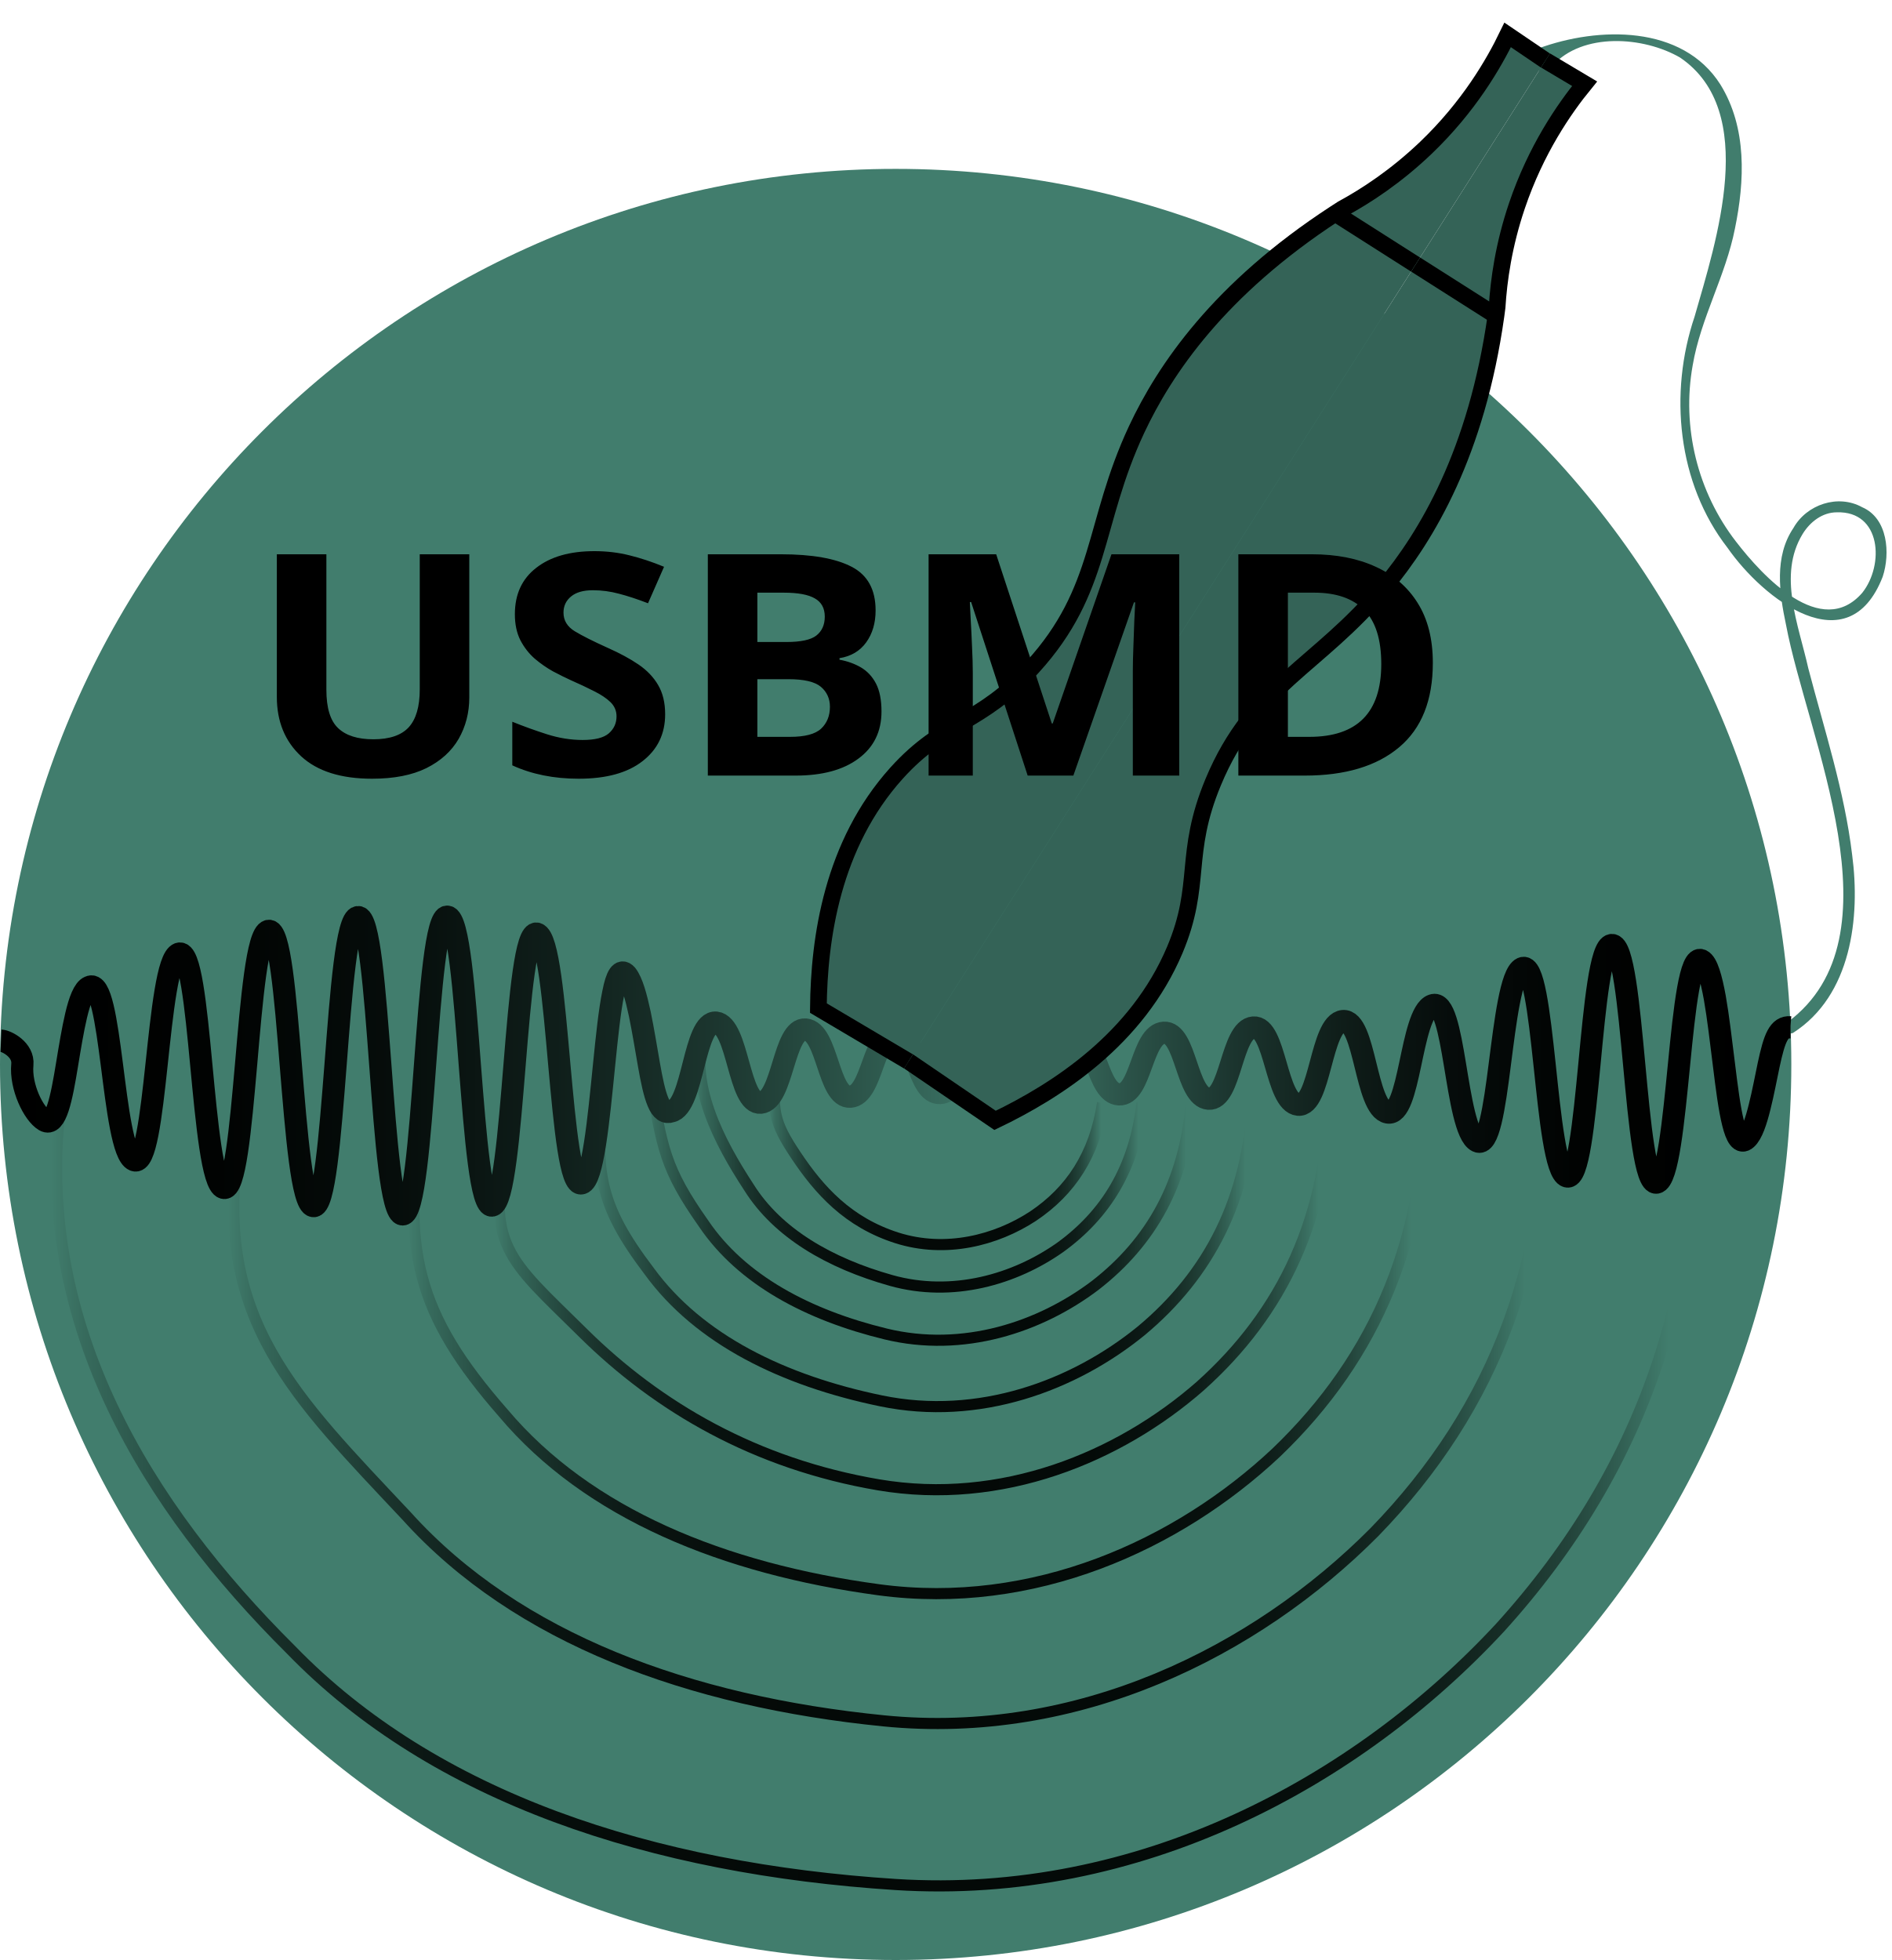
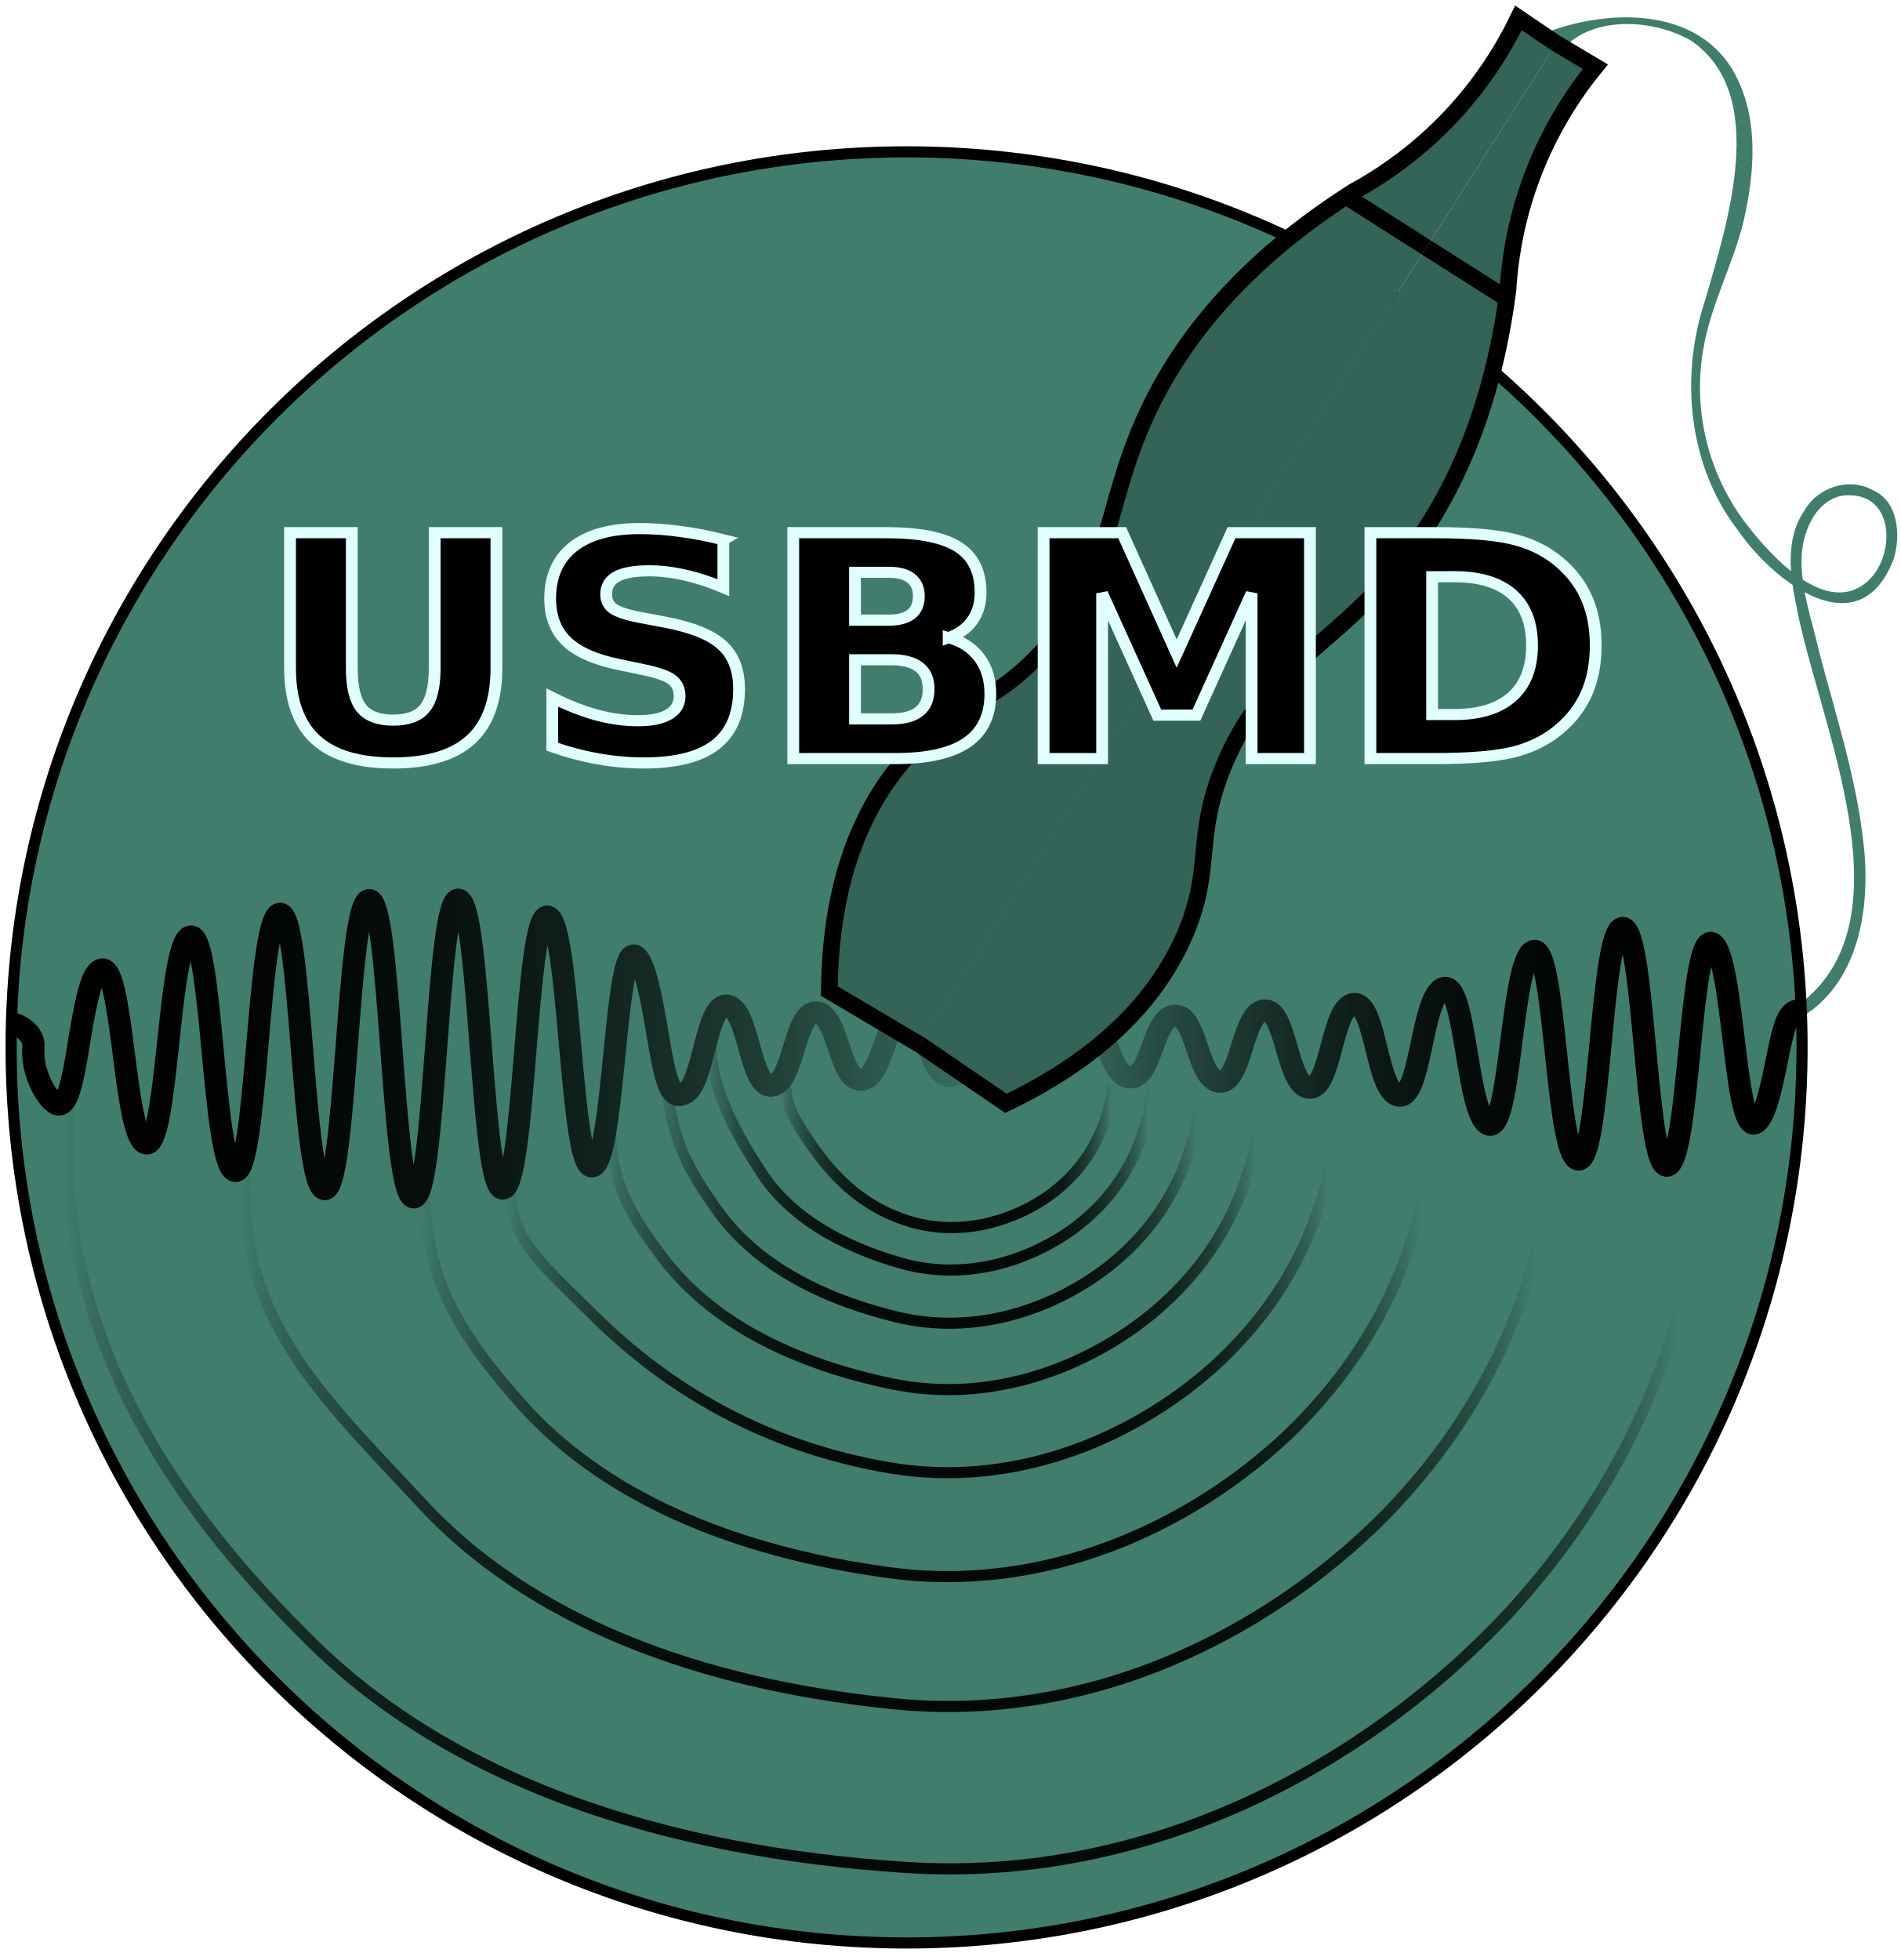
- <svg xmlns="http://www.w3.org/2000/svg" xmlns:xlink="http://www.w3.org/1999/xlink" id="Layer_2" viewBox="0 0 170.1 176.29">
-   <defs>
-     <style>
+ <svg xmlns="http://www.w3.org/2000/svg" xmlns:xlink="http://www.w3.org/1999/xlink" id="Layer_2" viewBox="0 0 171 176.29" version="1.1" width="171" height="176.29">
+   <defs id="defs79">
+     <style id="style2">
      .cls-1, .cls-2, .cls-3, .cls-4, .cls-5, .cls-6, .cls-7, .cls-8, .cls-9, .cls-10 {
        fill: none;
      }

      .cls-11 {
        font-family: Arial-Black, 'Arial Black';
        font-size: 27.87px;
        font-weight: 800;
      }

      .cls-12 {
        fill: #417d6d;
      }

      .cls-2 {
        stroke: url(#linear-gradient-4);
      }

      .cls-2, .cls-3, .cls-4, .cls-5, .cls-6, .cls-7, .cls-8, .cls-13, .cls-9, .cls-10 {
        stroke-miterlimit: 10;
      }

      .cls-3 {
        stroke: url(#linear-gradient-3);
      }

      .cls-4 {
        stroke: url(#linear-gradient-7);
      }

      .cls-5 {
        stroke: url(#linear-gradient-2);
      }

      .cls-6 {
        stroke: url(#linear-gradient-6);
      }

      .cls-7 {
        stroke: url(#linear-gradient-5);
      }

      .cls-8 {
        stroke: url(#linear-gradient-8);
      }

      .cls-14 {
        clip-path: url(#clippath-1);
      }

      .cls-13 {
        fill: #346357;
        stroke: #000;
        stroke-width: 1.5px;
      }

      .cls-9 {
        stroke: url(#linear-gradient-9);
        stroke-width: 2px;
      }

      .cls-10 {
        stroke: url(#linear-gradient);
      }

      .cls-15 {
        clip-path: url(#clippath);
      }
    </style>
    <linearGradient id="linear-gradient" x1="69.14" y1="104.05" x2="99.65" y2="104.05" gradientUnits="userSpaceOnUse">
-       <stop offset="0" stop-color="#417d6d" />
-       <stop offset=".02" stop-color="#376b5d" />
-       <stop offset=".07" stop-color="#274d43" />
-       <stop offset=".12" stop-color="#1a342d" />
-       <stop offset=".18" stop-color="#10201c" />
-       <stop offset=".25" stop-color="#091310" />
-       <stop offset=".34" stop-color="#050b09" />
-       <stop offset=".49" stop-color="#040907" />
-       <stop offset=".71" stop-color="#040a08" />
-       <stop offset=".78" stop-color="#08110e" />
-       <stop offset=".84" stop-color="#0e1d19" />
-       <stop offset=".88" stop-color="#172e27" />
-       <stop offset=".92" stop-color="#23443b" />
-       <stop offset=".95" stop-color="#315e52" />
-       <stop offset=".98" stop-color="#417d6d" />
+       <stop offset="0" stop-color="#417d6d" id="stop4" />
+       <stop offset=".02" stop-color="#376b5d" id="stop6" />
+       <stop offset=".07" stop-color="#274d43" id="stop8" />
+       <stop offset=".12" stop-color="#1a342d" id="stop10" />
+       <stop offset=".18" stop-color="#10201c" id="stop12" />
+       <stop offset=".25" stop-color="#091310" id="stop14" />
+       <stop offset=".34" stop-color="#050b09" id="stop16" />
+       <stop offset=".49" stop-color="#040907" id="stop18" />
+       <stop offset=".71" stop-color="#040a08" id="stop20" />
+       <stop offset=".78" stop-color="#08110e" id="stop22" />
+       <stop offset=".84" stop-color="#0e1d19" id="stop24" />
+       <stop offset=".88" stop-color="#172e27" id="stop26" />
+       <stop offset=".92" stop-color="#23443b" id="stop28" />
+       <stop offset=".95" stop-color="#315e52" id="stop30" />
+       <stop offset=".98" stop-color="#417d6d" id="stop32" />
    </linearGradient>
    <linearGradient id="linear-gradient-2" x1="62.42" y1="104.3" x2="103.21" y2="104.3" xlink:href="#linear-gradient" />
    <linearGradient id="linear-gradient-3" x1="57.99" y1="108.84" x2="107.65" y2="108.84" xlink:href="#linear-gradient" />
    <linearGradient id="linear-gradient-4" x1="53.42" y1="112.25" x2="113.19" y2="112.25" xlink:href="#linear-gradient" />
    <linearGradient id="linear-gradient-5" x1="44.41" y1="116.2" x2="120.1" y2="116.2" xlink:href="#linear-gradient" />
    <linearGradient id="linear-gradient-6" x1="36.72" y1="120.27" x2="128.71" y2="120.27" xlink:href="#linear-gradient" />
    <linearGradient id="linear-gradient-7" x1="20.53" y1="125.15" x2="139.5" y2="125.15" xlink:href="#linear-gradient" />
    <linearGradient id="linear-gradient-8" x1="4.59" y1="131.03" x2="153.04" y2="131.03" xlink:href="#linear-gradient" />
-     <linearGradient id="linear-gradient-9" x1=".06" y1="95.84" x2="161.03" y2="95.84" gradientUnits="userSpaceOnUse">
-       <stop offset="0" stop-color="#000" />
-       <stop offset=".12" stop-color="#010302" />
-       <stop offset=".22" stop-color="#060d0b" />
-       <stop offset=".31" stop-color="#0f1e1a" />
-       <stop offset=".4" stop-color="#1c362f" />
-       <stop offset=".48" stop-color="#2c554a" />
-       <stop offset=".56" stop-color="#3f7a6b" />
-       <stop offset=".56" stop-color="#417d6d" />
-       <stop offset=".57" stop-color="#3e7768" />
-       <stop offset=".63" stop-color="#2b5248" />
-       <stop offset=".69" stop-color="#1b342e" />
-       <stop offset=".75" stop-color="#0f1d19" />
-       <stop offset=".81" stop-color="#060c0b" />
-       <stop offset=".88" stop-color="#010302" />
-       <stop offset=".98" stop-color="#000" />
+     <linearGradient id="linear-gradient-9" x1="0.06" y1="95.84" x2="161.03" y2="95.84" gradientUnits="userSpaceOnUse">
+       <stop offset="0" stop-color="#000" id="stop42" />
+       <stop offset=".12" stop-color="#010302" id="stop44" />
+       <stop offset=".22" stop-color="#060d0b" id="stop46" />
+       <stop offset=".31" stop-color="#0f1e1a" id="stop48" />
+       <stop offset=".4" stop-color="#1c362f" id="stop50" />
+       <stop offset=".48" stop-color="#2c554a" id="stop52" />
+       <stop offset=".56" stop-color="#3f7a6b" id="stop54" />
+       <stop offset=".56" stop-color="#417d6d" id="stop56" />
+       <stop offset=".57" stop-color="#3e7768" id="stop58" />
+       <stop offset=".63" stop-color="#2b5248" id="stop60" />
+       <stop offset=".69" stop-color="#1b342e" id="stop62" />
+       <stop offset=".75" stop-color="#0f1d19" id="stop64" />
+       <stop offset=".81" stop-color="#060c0b" id="stop66" />
+       <stop offset=".88" stop-color="#010302" id="stop68" />
+       <stop offset=".98" stop-color="#000" id="stop70" />
    </linearGradient>
    <clipPath id="clippath">
-       <polygon class="cls-1" points="141.16 2.03 77.54 102.02 72.85 102.02 72.85 2.03 141.16 2.03" />
+       <polygon class="cls-1" points="72.85,2.03 141.16,2.03 77.54,102.02 72.85,102.02 " id="polygon73" />
    </clipPath>
    <clipPath id="clippath-1">
-       <polygon class="cls-1" points="141.16 2.03 77.54 102.02 79.52 106.27 170.1 63.91 141.16 2.03" />
+       <polygon class="cls-1" points="170.1,63.91 141.16,2.03 77.54,102.02 79.52,106.27 " id="polygon76" />
    </clipPath>
+     <linearGradient xlink:href="#linear-gradient" id="linearGradient4952" gradientUnits="userSpaceOnUse" x1="69.14" y1="104.05" x2="99.65" y2="104.05" />
  </defs>
-   <g id="wire">
-     <path class="cls-12" d="M160.79,91.92c10.31-7.66,1.75-25.53-.17-35.74-.6-2.83-1.07-6.11.67-8.69,1.19-2.12,4.01-3.07,6.18-1.87,2.32,1,2.54,4.16,1.85,6.25-3.1,7.98-10.75,2.01-13.95-2.59-4.52-5.82-5.29-13.93-2.97-20.8,1.94-6.78,5.81-18.47-1.3-23.3-3.29-1.91-8.79-2.3-11.5.75-.76,1.18-2.52.06-1.8-1.13.14-.22.34-.36.57-.45,5.38-1.97,12.94-2.13,16.35,3.25,2.41,3.9,2.19,8.68,1.31,12.96-.83,4.24-3.08,8.05-3.8,12.3-1,5.57.44,11.39,3.9,15.86,2.4,3.12,7.68,8.82,11.35,4.6,1.99-2.5,1.72-7.37-2.29-7.24-1.27,0-2.39.83-3.08,1.96-2.24,3.69-.36,8.14.52,12.08,1.45,5.55,3.25,11.03,3.94,16.76.75,5.64-.07,12.66-5.31,16.02-.65.3-1.13-.63-.48-.97h0Z" />
+   <g id="wire" style="stroke:none" transform="translate(1,-1.531544)">
+     <path class="cls-12" d="m 160.79,91.92 c 10.31,-7.66 1.75,-25.53 -0.17,-35.74 -0.6,-2.83 -1.07,-6.11 0.67,-8.69 1.19,-2.12 4.01,-3.07 6.18,-1.87 2.32,1 2.54,4.16 1.85,6.25 -3.1,7.98 -10.75,2.01 -13.95,-2.59 -4.52,-5.82 -5.29,-13.93 -2.97,-20.8 1.94,-6.78 5.81,-18.47 -1.3,-23.3 -3.29,-1.91 -8.79,-2.3 -11.5,0.75 -0.76,1.18 -2.52,0.06 -1.8,-1.13 0.14,-0.22 0.34,-0.36 0.57,-0.45 5.38,-1.97 12.94,-2.13 16.35,3.25 2.41,3.9 2.19,8.68 1.31,12.96 -0.83,4.24 -3.08,8.05 -3.8,12.3 -1,5.57 0.44,11.39 3.9,15.86 2.4,3.12 7.68,8.82 11.35,4.6 1.99,-2.5 1.72,-7.37 -2.29,-7.24 -1.27,0 -2.39,0.83 -3.08,1.96 -2.24,3.69 -0.36,8.14 0.52,12.08 1.45,5.55 3.25,11.03 3.94,16.76 0.75,5.64 -0.07,12.66 -5.31,16.02 -0.65,0.3 -1.13,-0.63 -0.48,-0.97 v 0 z" id="path81" style="stroke:none;stroke-opacity:1" />
  </g>
-   <g id="background">
-     <circle class="cls-12" cx="80.55" cy="95.74" r="80.55" />
+   <g id="background" transform="translate(1,-1.531544)">
+     <circle class="cls-12" cx="80.55" cy="95.74" r="80.55" id="circle84" style="stroke:#000000;stroke-opacity:1" />
  </g>
-   <g id="waves">
-     <g>
-       <path class="cls-10" d="M99.16,99.2c-.7,4.66-2.88,7.93-6.26,10.19-3.33,2.18-7.86,3.34-12.24,1.95-4.38-1.4-6.97-4.25-9.12-7.49-1.87-2.82-2.3-4.08-1.55-8.1" />
-       <path class="cls-5" d="M102.71,99.2c-.67,5.85-3.26,10.03-7.37,13-4.07,2.87-9.67,4.52-15.2,2.97-5.54-1.56-10.21-4.26-12.79-8.38-2.63-4.02-5.56-9.46-3.96-14.29" />
-       <path class="cls-3" d="M107.15,99.04c-.59,7.34-3.63,12.68-8.65,16.57-4.96,3.76-11.88,6.07-18.86,4.37-6.98-1.7-12.94-4.87-16.35-9.91-3.46-4.91-3.81-6.83-4.81-13.36" />
-       <path class="cls-2" d="M112.69,98.65c-.41,9.19-3.98,16-10.08,21.07-6.03,4.91-14.58,8.1-23.37,6.28-8.8-1.82-16.38-5.52-20.85-11.66-4.54-5.98-5.01-9.01-4.06-16.8" />
-       <path class="cls-7" d="M119.6,97.92c-.11,11.5-4.28,20.16-11.67,26.76-7.31,6.4-17.85,10.75-28.93,8.87-11.07-1.89-19.81-6.98-26.56-13.66s-8.88-7.81-6.77-17.52" />
-       <path class="cls-6" d="M128.19,96.71c.36,14.37-4.47,25.37-13.41,33.94-8.86,8.32-21.84,14.21-35.75,12.34-13.91-1.88-26.13-6.82-33.77-15.9-7.73-8.83-9.34-14.79-7.12-27.01" />
-       <path class="cls-4" d="M138.87,94.82c1.07,17.94-4.47,31.88-15.27,42.99-10.7,10.77-26.66,18.71-44.12,16.97-17.46-1.74-32.94-7.38-42.89-18.4-10.04-10.7-17.4-17.69-15.16-33.05" />
-       <path class="cls-8" d="M152.13,92c2.13,22.36-4.2,40.02-17.2,54.37-12.9,13.93-32.49,24.53-54.38,23.13-21.89-1.41-41.48-7.79-54.38-21.11-13.01-12.93-22.91-29.2-20.79-48.49" />
+   <g id="waves" transform="translate(1,-1.531544)">
+     <g id="g103">
+       <path class="cls-10" d="m 99.16,99.2 c -0.7,4.66 -2.88,7.93 -6.26,10.19 -3.33,2.18 -7.86,3.34 -12.24,1.95 -4.38,-1.4 -6.97,-4.25 -9.12,-7.49 -1.87,-2.82 -2.3,-4.08 -1.55,-8.1" id="path87" style="stroke:url(#linearGradient4952)" />
+       <path class="cls-5" d="m 102.71,99.2 c -0.67,5.85 -3.26,10.03 -7.37,13 -4.07,2.87 -9.67,4.52 -15.2,2.97 -5.54,-1.56 -10.21,-4.26 -12.79,-8.38 -2.63,-4.02 -5.56,-9.46 -3.96,-14.29" id="path89" style="stroke:url(#linear-gradient-2)" />
+       <path class="cls-3" d="m 107.15,99.04 c -0.59,7.34 -3.63,12.68 -8.65,16.57 -4.96,3.76 -11.88,6.07 -18.86,4.37 -6.98,-1.7 -12.94,-4.87 -16.35,-9.91 -3.46,-4.91 -3.81,-6.83 -4.81,-13.36" id="path91" style="stroke:url(#linear-gradient-3)" />
+       <path class="cls-2" d="m 112.69,98.65 c -0.41,9.19 -3.98,16 -10.08,21.07 -6.03,4.91 -14.58,8.1 -23.37,6.28 -8.8,-1.82 -16.38,-5.52 -20.85,-11.66 -4.54,-5.98 -5.01,-9.01 -4.06,-16.8" id="path93" style="stroke:url(#linear-gradient-4)" />
+       <path class="cls-7" d="m 119.6,97.92 c -0.11,11.5 -4.28,20.16 -11.67,26.76 -7.31,6.4 -17.85,10.75 -28.93,8.87 -11.07,-1.89 -19.81,-6.98 -26.56,-13.66 -6.75,-6.68 -8.88,-7.81 -6.77,-17.52" id="path95" style="stroke:url(#linear-gradient-5)" />
+       <path class="cls-6" d="m 128.19,96.71 c 0.36,14.37 -4.47,25.37 -13.41,33.94 -8.86,8.32 -21.84,14.21 -35.75,12.34 -13.91,-1.88 -26.13,-6.82 -33.77,-15.9 -7.73,-8.83 -9.34,-14.79 -7.12,-27.01" id="path97" style="stroke:url(#linear-gradient-6)" />
+       <path class="cls-4" d="m 138.87,94.82 c 1.07,17.94 -4.47,31.88 -15.27,42.99 -10.7,10.77 -26.66,18.71 -44.12,16.97 -17.46,-1.74 -32.94,-7.38 -42.89,-18.4 -10.04,-10.7 -17.4,-17.69 -15.16,-33.05" id="path99" style="stroke:url(#linear-gradient-7)" />
+       <path class="cls-8" d="m 152.13,92 c 2.13,22.36 -4.2,40.02 -17.2,54.37 C 122.03,160.3 102.44,170.9 80.55,169.5 58.66,168.09 39.07,161.71 26.17,148.39 13.16,135.46 3.26,119.19 5.38,99.9" id="path101" style="stroke:url(#linear-gradient-8)" />
    </g>
-     <path class="cls-9" d="M161.03,92.4h-.01c-1.06-.08-1.44,1-1.95,3.35-.25,1.16-.5,2.55-.82,3.81-.31,1.25-.69,2.43-1.19,2.87-.51.47-.89-.17-1.2-1.42-.32-1.27-.57-3.21-.82-5.26-.26-2.06-.51-4.25-.82-6.01-.32-1.76-.7-3.12-1.2-3.36-1.01-.51-1.52,4.27-2.02,9.37-.5,5.06-1.01,10.43-2.02,10.62-2.01.31-2.01-21.51-4.03-21.37-1.01.08-1.51,5.5-2.01,10.75-.51,5.26-1.01,10.35-2.02,10.06-1.01-.3-1.51-5.36-2.01-10.06-.51-4.75-1.01-9.12-2.02-8.66-1,.46-1.51,4.79-2.01,8.66-.5,3.92-1.01,7.39-2.02,6.9-1-.49-1.51-3.89-2.01-6.9-.51-3.06-1.01-5.7-2.02-5.33-1,.36-1.51,2.97-2.01,5.33-.51,2.38-1.01,4.5-2.02,4.31-2.01-.37-2.01-8.4-4.02-8.22-2.02.2-2.02,7.7-4.03,7.52-2.02-.2-2.02-7.12-4.03-6.94-2.01.17-2.01,6.56-4.03,6.4-2.01-.15-2.01-6.06-4.02-5.93-2.02.13-2.02,5.64-4.03,5.54s-2.01-5.31-4.02-5.24c-2.02.06-2.02,5.07-4.03,5.05-2.02,0-2.02-4.97-4.03-4.99-2.01-.03-2.01,5-4.03,5.06-2.01.07-2.01-5.16-4.02-5.26-2.02-.11-2.02,5.44-4.03,5.59-2.02.15-2.02-5.86-4.03-6.04-2.01-.17-2.01,6.37-4.03,6.58-2.01.2-2.01-6.97-4.02-7.2-2.02-.18-2.02,7.55-4.03,7.98-.5.18-.88-.09-1.19-.84-.32-.75-.57-1.95-.82-3.37s-.51-3.05-.82-4.55c-.32-1.49-.69-2.9-1.2-3.53-.5-.55-.88.06-1.19,1.66-.32,1.55-.57,3.93-.82,6.42-.5,4.99-1.01,10.41-2.01,10.68-1.01.31-1.51-5.05-2.02-10.68-.5-5.61-1-11.48-2.01-11.77-1-.27-1.51,5.62-2.01,11.77-.5,6.11-1.01,12.46-2.01,12.68-1.01.22-1.51-6.16-2.02-12.68-.5-6.52-1-13.18-2.01-13.3-2.01-.23-2.01,26.77-4.03,26.78-2.01-.05-2.01-26.98-4.02-26.74-1.01.1-1.51,6.75-2.01,13.26-.51,6.52-1.01,12.91-2.01,12.73-1.01-.17-1.51-6.55-2.02-12.73-.5-6.22-1-12.24-2.01-12.02-1.01.23-1.51,6.24-2.01,12.02-.51,5.79-1.01,11.37-2.02,11.09-1-.28-1.51-5.83-2.01-11.09-.5-5.3-1-10.31-2.01-9.97s-1.51,5.33-2.01,9.97c-.5,4.67-1.01,9.01-2.01,8.6-1.01-.41-1.51-4.72-2.01-8.6-.51-3.94-1.01-7.47-2.02-6.98-.5.21-.88,1.24-1.19,2.55s-.57,2.91-.82,4.43c-.5,3.05-1,5.62-2.01,5.04-1.01-.59-2.2-3.06-2.01-5.04.13-1.34-1.43-2.13-1.92-2.15" />
+     <path class="cls-9" d="m 161.03,92.4 h -0.01 c -1.06,-0.08 -1.44,1 -1.95,3.35 -0.25,1.16 -0.5,2.55 -0.82,3.81 -0.31,1.25 -0.69,2.43 -1.19,2.87 -0.51,0.47 -0.89,-0.17 -1.2,-1.42 -0.32,-1.27 -0.57,-3.21 -0.82,-5.26 -0.26,-2.06 -0.51,-4.25 -0.82,-6.01 -0.32,-1.76 -0.7,-3.12 -1.2,-3.36 -1.01,-0.51 -1.52,4.27 -2.02,9.37 -0.5,5.06 -1.01,10.43 -2.02,10.62 -2.01,0.31 -2.01,-21.51 -4.03,-21.37 -1.01,0.08 -1.51,5.5 -2.01,10.75 -0.51,5.26 -1.01,10.35 -2.02,10.06 -1.01,-0.3 -1.51,-5.36 -2.01,-10.06 -0.51,-4.75 -1.01,-9.12 -2.02,-8.66 -1,0.46 -1.51,4.79 -2.01,8.66 -0.5,3.92 -1.01,7.39 -2.02,6.9 -1,-0.49 -1.51,-3.89 -2.01,-6.9 -0.51,-3.06 -1.01,-5.7 -2.02,-5.33 -1,0.36 -1.51,2.97 -2.01,5.33 -0.51,2.38 -1.01,4.5 -2.02,4.31 -2.01,-0.37 -2.01,-8.4 -4.02,-8.22 -2.02,0.2 -2.02,7.7 -4.03,7.52 -2.02,-0.2 -2.02,-7.12 -4.03,-6.94 -2.01,0.17 -2.01,6.56 -4.03,6.4 -2.01,-0.15 -2.01,-6.06 -4.02,-5.93 -2.02,0.13 -2.02,5.64 -4.03,5.54 -2.01,-0.1 -2.01,-5.31 -4.02,-5.24 -2.02,0.06 -2.02,5.07 -4.03,5.05 -2.02,0 -2.02,-4.97 -4.03,-4.99 -2.01,-0.03 -2.01,5 -4.03,5.06 -2.01,0.07 -2.01,-5.16 -4.02,-5.26 -2.02,-0.11 -2.02,5.44 -4.03,5.59 -2.02,0.15 -2.02,-5.86 -4.03,-6.04 -2.01,-0.17 -2.01,6.37 -4.03,6.58 -2.01,0.2 -2.01,-6.97 -4.02,-7.2 -2.02,-0.18 -2.02,7.55 -4.03,7.98 -0.5,0.18 -0.88,-0.09 -1.19,-0.84 -0.32,-0.75 -0.57,-1.95 -0.82,-3.37 -0.25,-1.42 -0.51,-3.05 -0.82,-4.55 -0.32,-1.49 -0.69,-2.9 -1.2,-3.53 -0.5,-0.55 -0.88,0.06 -1.19,1.66 -0.32,1.55 -0.57,3.93 -0.82,6.42 -0.5,4.99 -1.01,10.41 -2.01,10.68 -1.01,0.31 -1.51,-5.05 -2.02,-10.68 -0.5,-5.61 -1,-11.48 -2.01,-11.77 -1,-0.27 -1.51,5.62 -2.01,11.77 -0.5,6.11 -1.01,12.46 -2.01,12.68 -1.01,0.22 -1.51,-6.16 -2.02,-12.68 -0.5,-6.52 -1,-13.18 -2.01,-13.3 -2.01,-0.23 -2.01,26.77 -4.03,26.78 -2.01,-0.05 -2.01,-26.98 -4.02,-26.74 -1.01,0.1 -1.51,6.75 -2.01,13.26 -0.51,6.52 -1.01,12.91 -2.01,12.73 -1.01,-0.17 -1.51,-6.55 -2.02,-12.73 -0.5,-6.22 -1,-12.24 -2.01,-12.02 -1.01,0.23 -1.51,6.24 -2.01,12.02 -0.51,5.79 -1.01,11.37 -2.02,11.09 -1,-0.28 -1.51,-5.83 -2.01,-11.09 -0.5,-5.3 -1,-10.31 -2.01,-9.97 -1.01,0.34 -1.51,5.33 -2.01,9.97 -0.5,4.67 -1.01,9.01 -2.01,8.6 -1.01,-0.41 -1.51,-4.72 -2.01,-8.6 -0.51,-3.94 -1.01,-7.47 -2.02,-6.98 -0.5,0.21 -0.88,1.24 -1.19,2.55 -0.31,1.31 -0.57,2.91 -0.82,4.43 -0.5,3.05 -1,5.62 -2.01,5.04 C 3.01,100.2 1.82,97.73 2.01,95.75 2.14,94.41 0.58,93.62 0.09,93.6" id="path105" style="stroke:url(#linear-gradient-9)" />
  </g>
-   <g id="probe">
-     <g>
+   <g id="probe" transform="translate(1,-1.531544)">
+     <g id="g122">
      <g id="_x3C_Mirror_Repeat_x3E_">
-         <g class="cls-15">
-           <path class="cls-13" d="M106.73,85.6l-15.55,15.48c-5.86-3.47-11.72-6.94-17.58-10.41.06-6.27,1.24-14.7,7.03-21.13,4.33-4.8,7.45-4.3,12.22-9.53,6.35-6.96,5.39-12.87,9.37-21.38,2.54-5.42,7.43-12.64,17.85-19.43.21-.14.43-.28.65-.42,2.14-1.16,4.82-2.91,7.52-5.49,3.83-3.67,6.07-7.5,7.35-10.15l7.38,5.01" />
-           <line class="cls-13" x1="134.19" y1="28.18" x2="120.09" y2="19.2" />
+         <g class="cls-15" clip-path="url(#clippath)" id="g112">
+           <path class="cls-13" d="M 106.73,85.6 91.18,101.08 C 85.32,97.61 79.46,94.14 73.6,90.67 c 0.06,-6.27 1.24,-14.7 7.03,-21.13 4.33,-4.8 7.45,-4.3 12.22,-9.53 6.35,-6.96 5.39,-12.87 9.37,-21.38 2.54,-5.42 7.43,-12.64 17.85,-19.43 0.21,-0.14 0.43,-0.28 0.65,-0.42 2.14,-1.16 4.82,-2.91 7.52,-5.49 3.83,-3.67 6.07,-7.5 7.35,-10.15 l 7.38,5.01" id="path108" />
+           <line class="cls-13" x1="134.19" y1="28.18" x2="120.09" y2="19.2" id="line110" />
        </g>
      </g>
      <g id="_x3C_Mirror_Repeat_x3E_-2" data-name="_x3C_Mirror_Repeat_x3E_">
-         <g class="cls-14">
-           <path class="cls-13" d="M80.05,68.62l-7.44,20.64c5.63,3.84,11.25,7.67,16.88,11.51,5.65-2.71,12.79-7.35,16.16-15.32,2.51-5.95.74-8.57,3.46-15.11,3.62-8.7,9.37-10.33,15.39-17.55,3.84-4.6,8.3-12.08,10.04-24.4.04-.25.07-.51.1-.76.15-2.43.59-5.6,1.79-9.14,1.7-5.02,4.22-8.68,6.08-10.96l-7.66-4.56" />
-           <line class="cls-13" x1="120.43" y1="19.42" x2="134.54" y2="28.39" />
+         <g class="cls-14" clip-path="url(#clippath-1)" id="g119">
+           <path class="cls-13" d="m 80.05,68.62 -7.44,20.64 c 5.63,3.84 11.25,7.67 16.88,11.51 5.65,-2.71 12.79,-7.35 16.16,-15.32 2.51,-5.95 0.74,-8.57 3.46,-15.11 3.62,-8.7 9.37,-10.33 15.39,-17.55 3.84,-4.6 8.3,-12.08 10.04,-24.4 0.04,-0.25 0.07,-0.51 0.1,-0.76 0.15,-2.43 0.59,-5.6 1.79,-9.14 1.7,-5.02 4.22,-8.68 6.08,-10.96 l -7.66,-4.56" id="path115" />
+           <line class="cls-13" x1="120.43" y1="19.42" x2="134.54" y2="28.39" id="line117" />
        </g>
      </g>
    </g>
  </g>
-   <g id="text">
-     <text class="cls-11" transform="translate(22.38 69.76) scale(1.06 1)">
-       <tspan x="0" y="0">USBMD</tspan>
-     </text>
-     <path d="M29.03,50.67c.63-.04,1.25-.08,1.88-.12" />
+   <g id="text" style="stroke:#e1ffff;stroke-opacity:1" transform="translate(1,-1.531544)">
+     <g aria-label="USBMD" transform="matrix(1.06,0,0,1,22.38,69.76)" id="text127" style="font-weight:800;font-size:27.87px;font-family:Arial-Black, 'Arial Black'" class="cls-11">
+       <path d="m 2.558,-20.317 h 5.239 v 12.18 q 0,2.518 0.817,3.606 0.83,1.075 2.694,1.075 1.878,0 2.694,-1.075 0.83,-1.089 0.83,-3.606 V -20.317 h 5.239 v 12.18 q 0,4.314 -2.164,6.423 -2.164,2.109 -6.6,2.109 -4.423,0 -6.586,-2.109 Q 2.558,-3.824 2.558,-8.138 Z" id="path4954" />
+       <path d="m 39.328,-19.678 v 4.3 q -1.674,-0.748 -3.266,-1.129 -1.592,-0.381 -3.007,-0.381 -1.878,0 -2.776,0.517 -0.898,0.517 -0.898,1.606 0,0.817 0.599,1.279 0.612,0.449 2.205,0.776 l 2.232,0.449 q 3.388,0.68 4.817,2.068 1.429,1.388 1.429,3.946 0,3.361 -2,5.008 -1.987,1.633 -6.083,1.633 -1.932,0 -3.878,-0.367 -1.946,-0.367 -3.892,-1.089 v -4.423 q 1.946,1.034 3.756,1.565 1.824,0.517 3.511,0.517 1.715,0 2.626,-0.572 0.912,-0.572 0.912,-1.633 0,-0.953 -0.626,-1.47 -0.612,-0.517 -2.463,-0.925 l -2.028,-0.449 q -3.048,-0.653 -4.464,-2.082 -1.402,-1.429 -1.402,-3.851 0,-3.035 1.96,-4.668 1.96,-1.633 5.634,-1.633 1.674,0 3.443,0.259 1.769,0.245 3.661,0.748 z" id="path4956" />
+       <path d="m 53.399,-12.452 q 1.238,0 1.878,-0.544 0.64,-0.544 0.64,-1.606 0,-1.048 -0.64,-1.592 -0.64,-0.558 -1.878,-0.558 h -2.899 v 4.3 z m 0.177,8.886 q 1.579,0 2.368,-0.667 0.803,-0.667 0.803,-2.014 0,-1.32 -0.789,-1.973 -0.789,-0.667 -2.381,-0.667 h -3.075 v 5.321 z m 4.872,-7.308 q 1.687,0.49 2.613,1.81 0.925,1.32 0.925,3.239 0,2.939 -1.987,4.382 Q 58.013,0 53.957,0 h -8.696 v -20.317 h 7.866 q 4.232,0 6.124,1.279 1.905,1.279 1.905,4.096 0,1.483 -0.694,2.531 -0.694,1.034 -2.014,1.538 z" id="path4958" />
+       <path d="m 66.504,-20.317 h 6.668 l 4.627,10.873 4.654,-10.873 h 6.655 V 0 h -4.953 v -14.86 l -4.681,10.955 h -3.32 L 71.471,-14.86 V 0 h -4.967 z" id="path4960" />
+       <path d="m 99.477,-16.357 v 12.397 h 1.878 q 3.212,0 4.899,-1.592 1.701,-1.592 1.701,-4.627 0,-3.021 -1.687,-4.6 -1.687,-1.579 -4.913,-1.579 z m -5.239,-3.96 h 5.525 q 4.627,0 6.886,0.667 2.273,0.653 3.892,2.232 1.429,1.374 2.123,3.171 0.694,1.796 0.694,4.069 0,2.3 -0.694,4.11 -0.694,1.796 -2.123,3.171 -1.633,1.579 -3.919,2.245 Q 104.336,0 99.763,0 h -5.525 z" id="path4962" />
+     </g>
  </g>
</svg>
